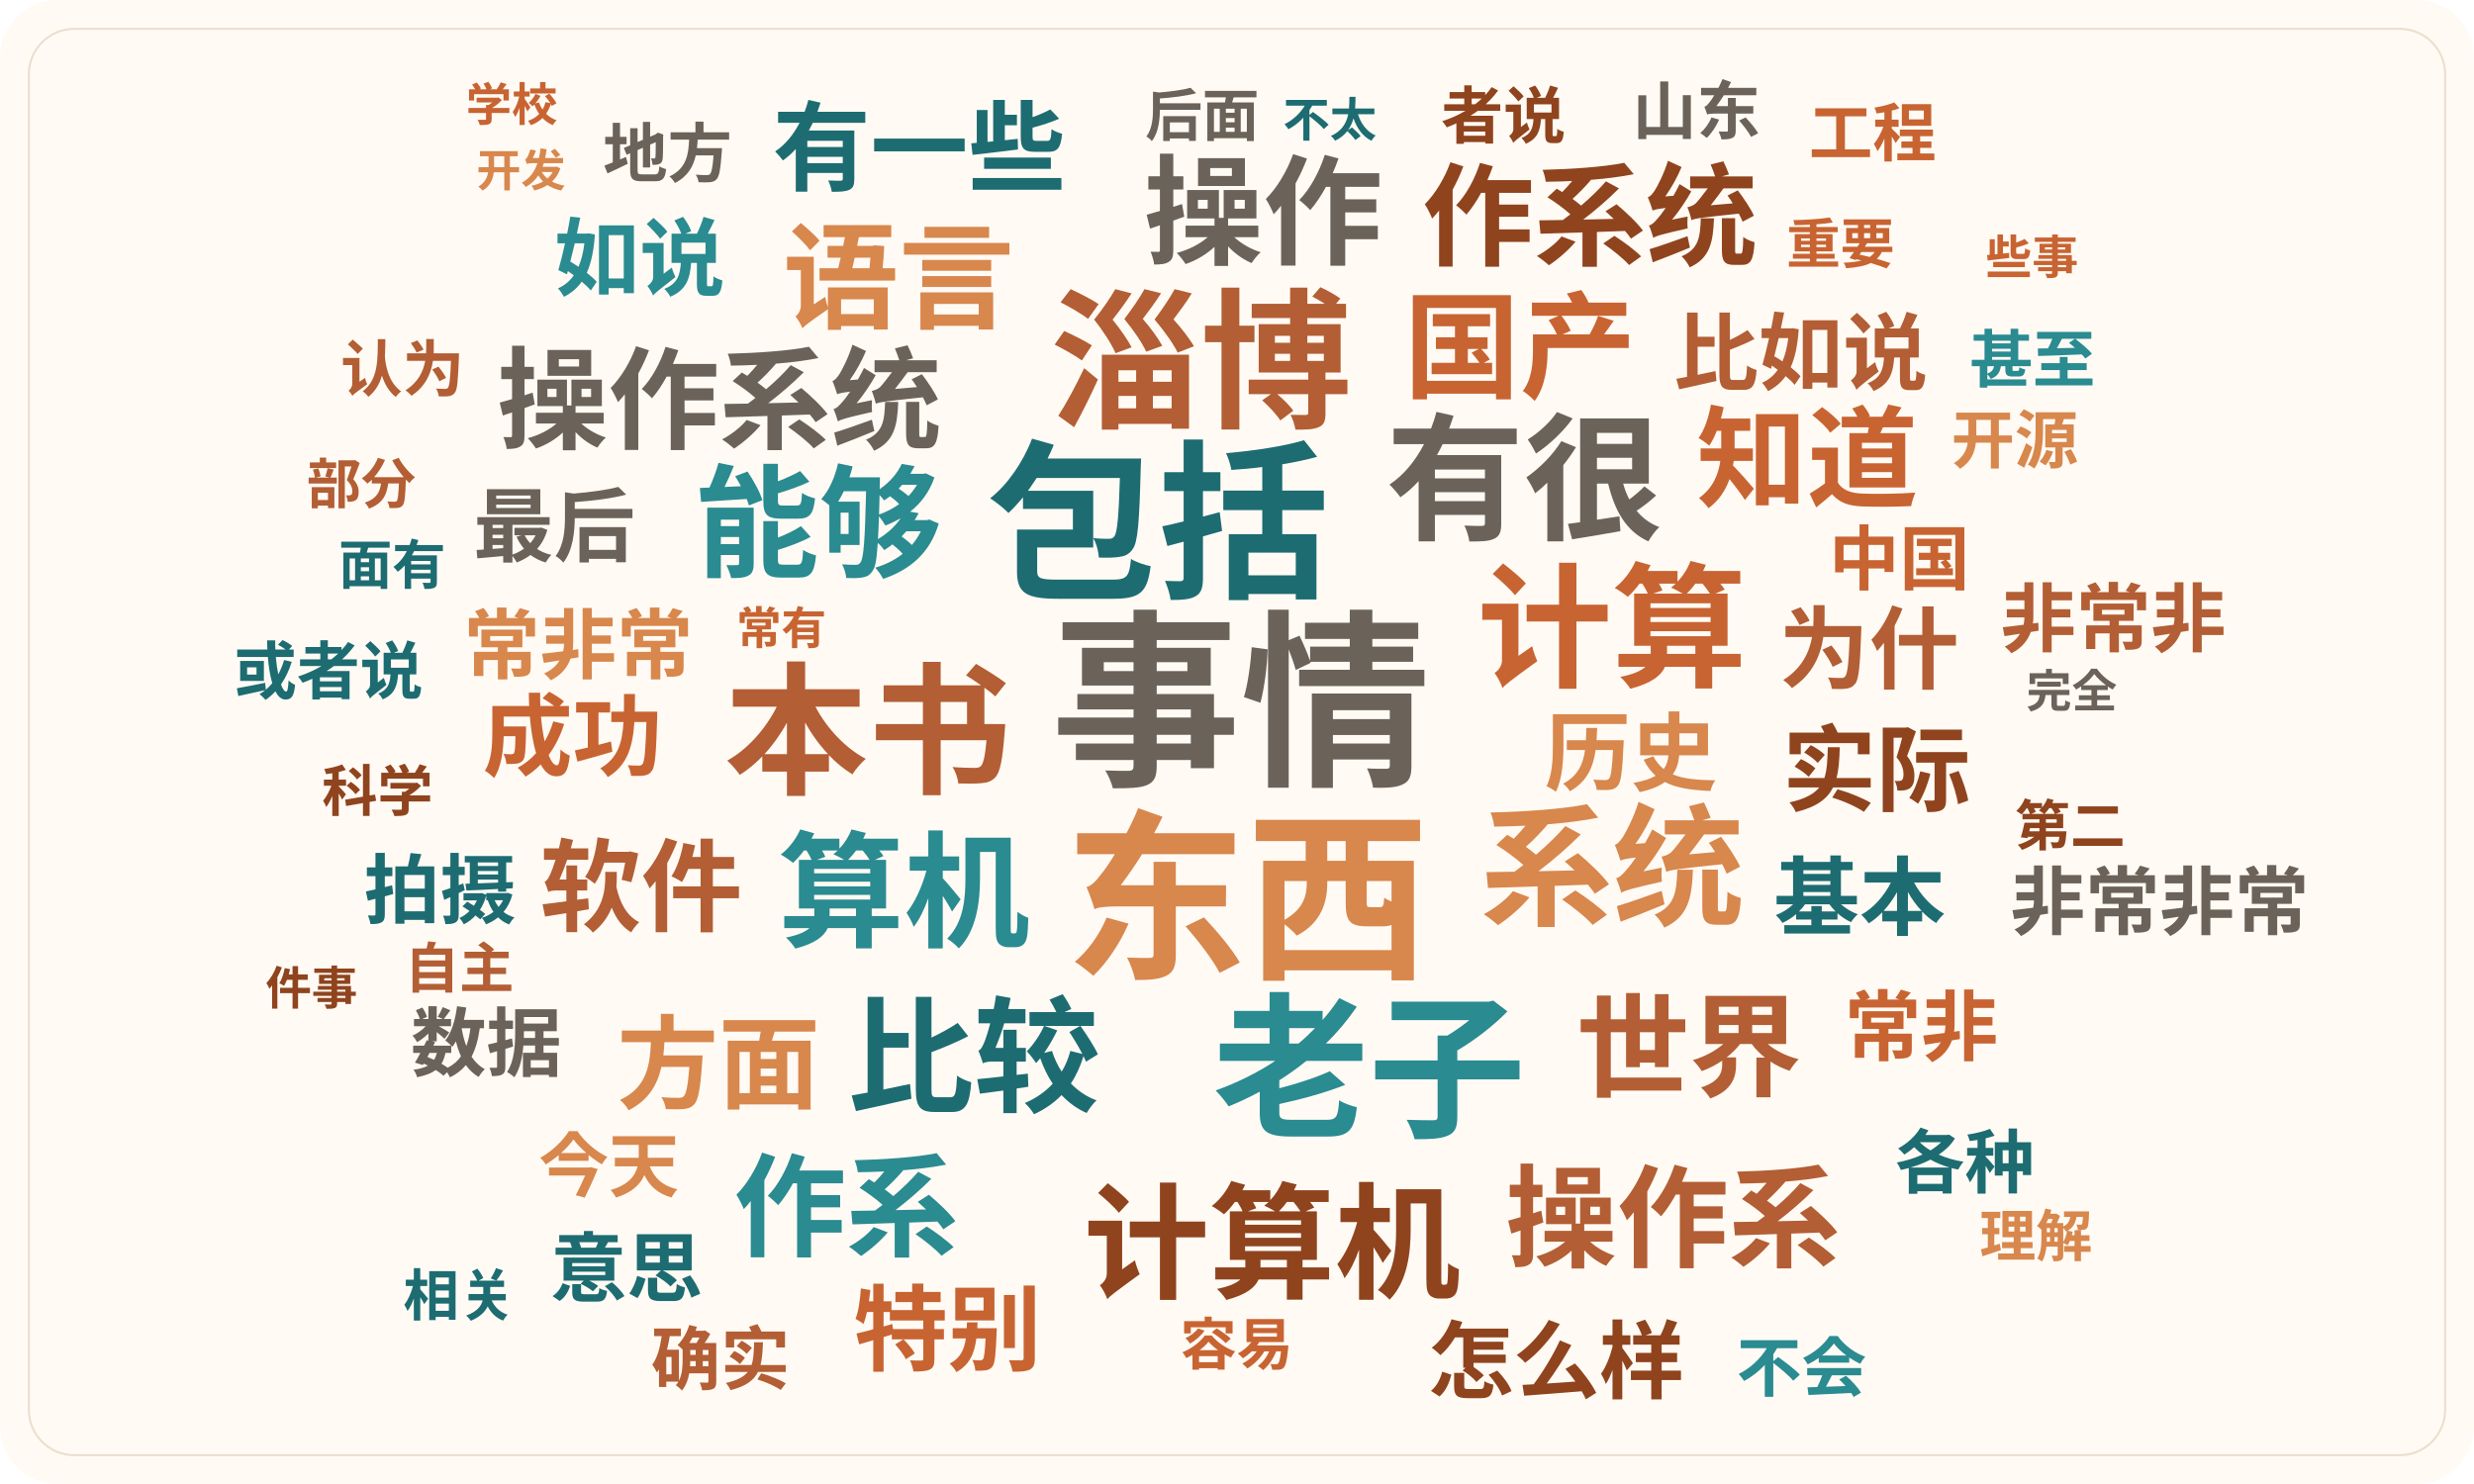
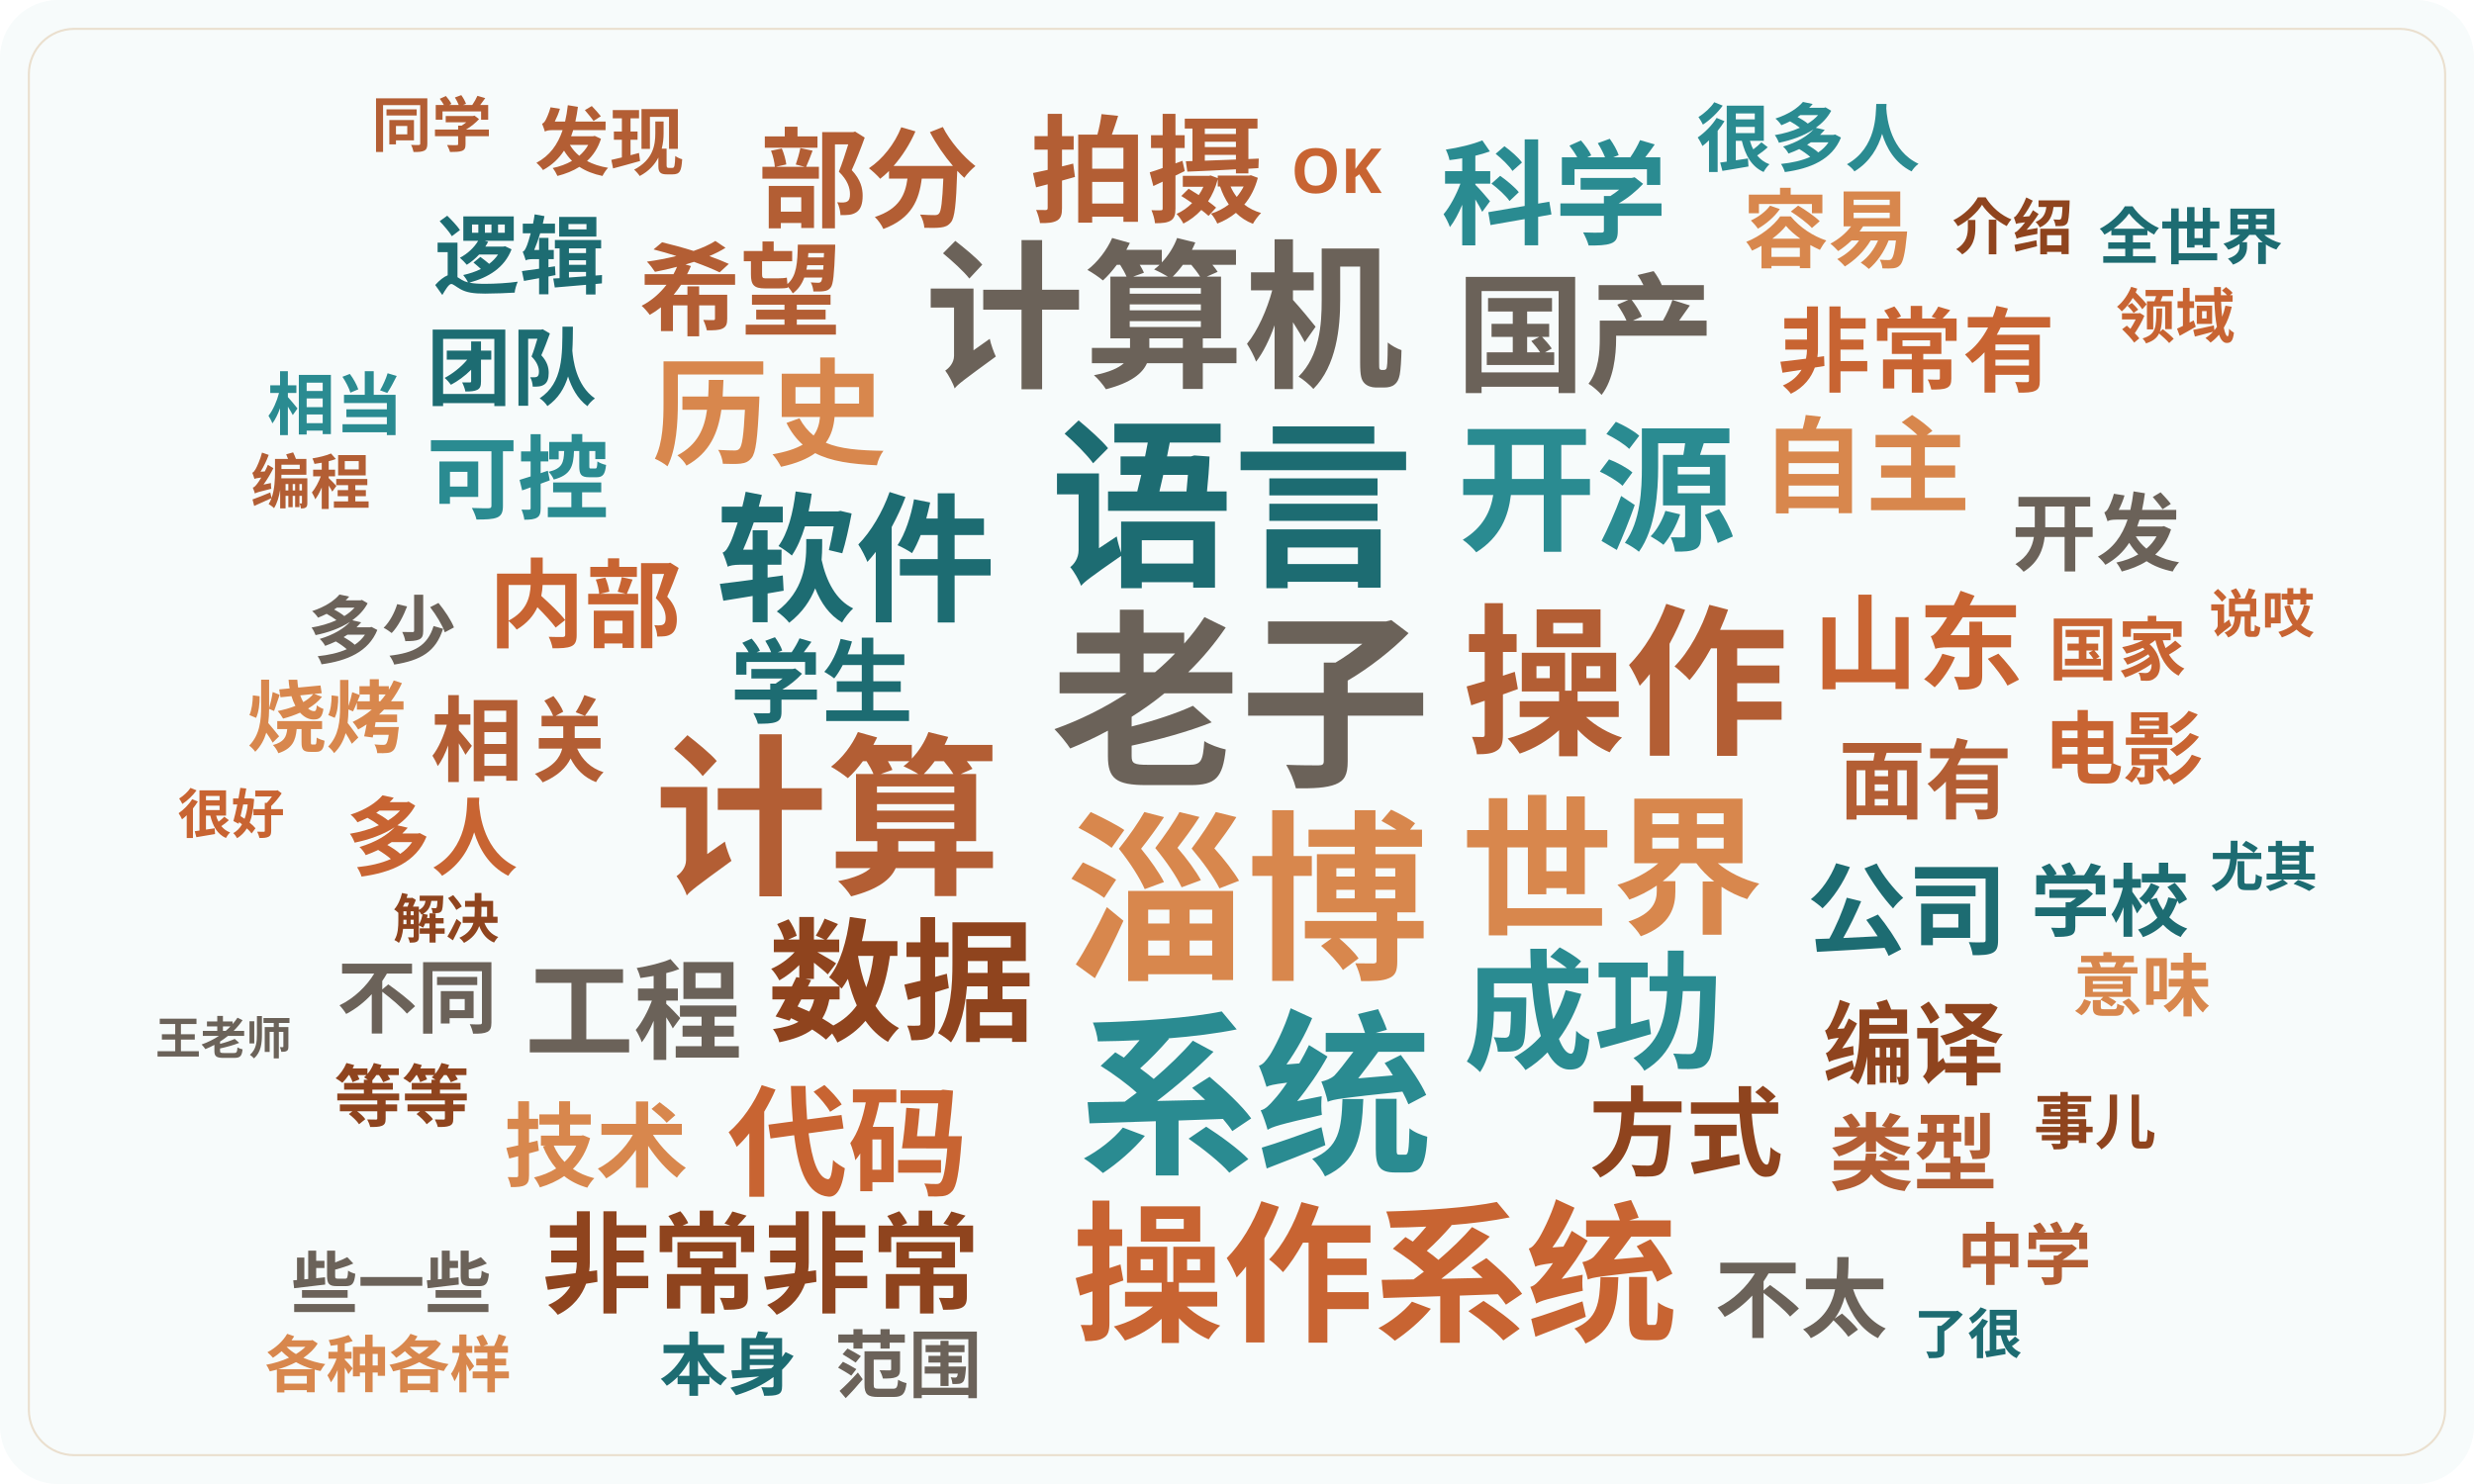
<svg xmlns="http://www.w3.org/2000/svg" viewBox="0 0 1200 720" width="1200" height="720" role="img" aria-labelledby="title desc">
-   <rect width="100%" height="100%" rx="28" fill="#fffaf4" />
+   <rect width="100%" height="100%" rx="28" fill="#f7fbfb" />
  <rect x="14" y="14" width="1172" height="692" rx="22" fill="none" stroke="#eadfce" />
-   <text x="252.7" y="82.9" font-size="21.6" fill="#d8874d" text-anchor="middle" dominant-baseline="middle" font-family="IBM Plex Sans, PingFang SC, Hiragino Sans GB, Microsoft YaHei, sans-serif" font-weight="700">开发</text>
-   <text x="379.0" y="304.9" font-size="21.8" fill="#c86432" text-anchor="middle" dominant-baseline="middle" font-family="IBM Plex Sans, PingFang SC, Hiragino Sans GB, Microsoft YaHei, sans-serif" font-weight="700">常有</text>
-   <text x="1004.9" y="335.5" font-size="22.0" fill="#6b6259" text-anchor="middle" dominant-baseline="middle" font-family="IBM Plex Sans, PingFang SC, Hiragino Sans GB, Microsoft YaHei, sans-serif" font-weight="700">完全</text>
-   <text x="248.2" y="50.9" font-size="22.2" fill="#c86432" text-anchor="middle" dominant-baseline="middle" font-family="IBM Plex Sans, PingFang SC, Hiragino Sans GB, Microsoft YaHei, sans-serif" font-weight="700">学校</text>
-   <text x="151.1" y="479.6" font-size="22.3" fill="#8f441e" text-anchor="middle" dominant-baseline="middle" font-family="IBM Plex Sans, PingFang SC, Hiragino Sans GB, Microsoft YaHei, sans-serif" font-weight="700">件事</text>
-   <text x="985.6" y="125.0" font-size="22.5" fill="#c86432" text-anchor="middle" dominant-baseline="middle" font-family="IBM Plex Sans, PingFang SC, Hiragino Sans GB, Microsoft YaHei, sans-serif" font-weight="700">些事</text>
-   <text x="645.0" y="58.3" font-size="22.7" fill="#1d6c72" text-anchor="middle" dominant-baseline="middle" font-family="IBM Plex Sans, PingFang SC, Hiragino Sans GB, Microsoft YaHei, sans-serif" font-weight="700">不太</text>
-   <text x="190.2" y="274.3" font-size="26.0" fill="#1d6c72" text-anchor="middle" dominant-baseline="middle" font-family="IBM Plex Sans, PingFang SC, Hiragino Sans GB, Microsoft YaHei, sans-serif" font-weight="700">面有</text>
-   <text x="892.7" y="118.6" font-size="26.2" fill="#c86432" text-anchor="middle" dominant-baseline="middle" font-family="IBM Plex Sans, PingFang SC, Hiragino Sans GB, Microsoft YaHei, sans-serif" font-weight="700">重要</text>
-   <text x="175.2" y="235.0" font-size="26.4" fill="#b35e34" text-anchor="middle" dominant-baseline="middle" font-family="IBM Plex Sans, PingFang SC, Hiragino Sans GB, Microsoft YaHei, sans-serif" font-weight="700">部分</text>
-   <text x="222.8" y="470.0" font-size="26.5" fill="#b35e34" text-anchor="middle" dominant-baseline="middle" font-family="IBM Plex Sans, PingFang SC, Hiragino Sans GB, Microsoft YaHei, sans-serif" font-weight="700">自主</text>
-   <text x="1004.2" y="400.9" font-size="26.7" fill="#8f441e" text-anchor="middle" dominant-baseline="middle" font-family="IBM Plex Sans, PingFang SC, Hiragino Sans GB, Microsoft YaHei, sans-serif" font-weight="700">第二</text>
-   <text x="183.1" y="384.1" font-size="26.9" fill="#8f441e" text-anchor="middle" dominant-baseline="middle" font-family="IBM Plex Sans, PingFang SC, Hiragino Sans GB, Microsoft YaHei, sans-serif" font-weight="700">科学</text>
-   <text x="222.7" y="628.8" font-size="27.1" fill="#1d6c72" text-anchor="middle" dominant-baseline="middle" font-family="IBM Plex Sans, PingFang SC, Hiragino Sans GB, Microsoft YaHei, sans-serif" font-weight="700">相关</text>
-   <text x="987.5" y="600.0" font-size="27.3" fill="#d8874d" text-anchor="middle" dominant-baseline="middle" font-family="IBM Plex Sans, PingFang SC, Hiragino Sans GB, Microsoft YaHei, sans-serif" font-weight="700">理解</text>
-   <text x="599.8" y="652.5" font-size="27.4" fill="#c86432" text-anchor="middle" dominant-baseline="middle" font-family="IBM Plex Sans, PingFang SC, Hiragino Sans GB, Microsoft YaHei, sans-serif" font-weight="700">容易</text>
-   <text x="583.1" y="56.3" font-size="27.6" fill="#6b6259" text-anchor="middle" dominant-baseline="middle" font-family="IBM Plex Sans, PingFang SC, Hiragino Sans GB, Microsoft YaHei, sans-serif" font-weight="700">后面</text>
-   <text x="195.2" y="179.4" font-size="30.0" fill="#b35e34" text-anchor="middle" dominant-baseline="middle" font-family="IBM Plex Sans, PingFang SC, Hiragino Sans GB, Microsoft YaHei, sans-serif" font-weight="700">认为</text>
-   <text x="729.2" y="56.5" font-size="30.2" fill="#8f441e" text-anchor="middle" dominant-baseline="middle" font-family="IBM Plex Sans, PingFang SC, Hiragino Sans GB, Microsoft YaHei, sans-serif" font-weight="700">者说</text>
-   <text x="985.9" y="174.7" font-size="30.4" fill="#2a8b91" text-anchor="middle" dominant-baseline="middle" font-family="IBM Plex Sans, PingFang SC, Hiragino Sans GB, Microsoft YaHei, sans-serif" font-weight="700">甚至</text>
-   <text x="159.3" y="325.9" font-size="30.6" fill="#1d6c72" text-anchor="middle" dominant-baseline="middle" font-family="IBM Plex Sans, PingFang SC, Hiragino Sans GB, Microsoft YaHei, sans-serif" font-weight="700">或者说</text>
-   <text x="977.2" y="213.8" font-size="30.8" fill="#d8874d" text-anchor="middle" dominant-baseline="middle" font-family="IBM Plex Sans, PingFang SC, Hiragino Sans GB, Microsoft YaHei, sans-serif" font-weight="700">开源</text>
-   <text x="908.3" y="64.8" font-size="30.9" fill="#c86432" text-anchor="middle" dominant-baseline="middle" font-family="IBM Plex Sans, PingFang SC, Hiragino Sans GB, Microsoft YaHei, sans-serif" font-weight="700">工程</text>
-   <text x="822.9" y="54.2" font-size="31.1" fill="#6b6259" text-anchor="middle" dominant-baseline="middle" font-family="IBM Plex Sans, PingFang SC, Hiragino Sans GB, Microsoft YaHei, sans-serif" font-weight="700">山东</text>
-   <text x="323.8" y="74.8" font-size="31.3" fill="#6b6259" text-anchor="middle" dominant-baseline="middle" font-family="IBM Plex Sans, PingFang SC, Hiragino Sans GB, Microsoft YaHei, sans-serif" font-weight="700">地方</text>
-   <text x="873.8" y="663.9" font-size="31.5" fill="#2a8b91" text-anchor="middle" dominant-baseline="middle" font-family="IBM Plex Sans, PingFang SC, Hiragino Sans GB, Microsoft YaHei, sans-serif" font-weight="700">不会</text>
-   <text x="349.5" y="659.7" font-size="33.7" fill="#b35e34" text-anchor="middle" dominant-baseline="middle" font-family="IBM Plex Sans, PingFang SC, Hiragino Sans GB, Microsoft YaHei, sans-serif" font-weight="700">确实</text>
-   <text x="953.0" y="564.3" font-size="33.8" fill="#1d6c72" text-anchor="middle" dominant-baseline="middle" font-family="IBM Plex Sans, PingFang SC, Hiragino Sans GB, Microsoft YaHei, sans-serif" font-weight="700">各种</text>
-   <text x="295.3" y="566.0" font-size="34.0" fill="#d8874d" text-anchor="middle" dominant-baseline="middle" font-family="IBM Plex Sans, PingFang SC, Hiragino Sans GB, Microsoft YaHei, sans-serif" font-weight="700">今天</text>
-   <text x="921.3" y="271.5" font-size="34.2" fill="#c86432" text-anchor="middle" dominant-baseline="middle" font-family="IBM Plex Sans, PingFang SC, Hiragino Sans GB, Microsoft YaHei, sans-serif" font-weight="700">中国</text>
-   <text x="1047.6" y="437.8" font-size="36.2" fill="#6b6259" text-anchor="middle" dominant-baseline="middle" font-family="IBM Plex Sans, PingFang SC, Hiragino Sans GB, Microsoft YaHei, sans-serif" font-weight="700">非常非常</text>
-   <text x="1025.1" y="300.5" font-size="36.4" fill="#b35e34" text-anchor="middle" dominant-baseline="middle" font-family="IBM Plex Sans, PingFang SC, Hiragino Sans GB, Microsoft YaHei, sans-serif" font-weight="700">非常非</text>
-   <text x="235.9" y="506.5" font-size="36.6" fill="#6b6259" text-anchor="middle" dominant-baseline="middle" font-family="IBM Plex Sans, PingFang SC, Hiragino Sans GB, Microsoft YaHei, sans-serif" font-weight="700">数据</text>
-   <text x="213.4" y="432.2" font-size="36.8" fill="#1d6c72" text-anchor="middle" dominant-baseline="middle" font-family="IBM Plex Sans, PingFang SC, Hiragino Sans GB, Microsoft YaHei, sans-serif" font-weight="700">拍摄</text>
-   <text x="303.9" y="615.7" font-size="36.9" fill="#1d6c72" text-anchor="middle" dominant-baseline="middle" font-family="IBM Plex Sans, PingFang SC, Hiragino Sans GB, Microsoft YaHei, sans-serif" font-weight="700">意思</text>
-   <text x="280.5" y="313.3" font-size="37.1" fill="#d8874d" text-anchor="middle" dominant-baseline="middle" font-family="IBM Plex Sans, PingFang SC, Hiragino Sans GB, Microsoft YaHei, sans-serif" font-weight="700">常非常</text>
-   <text x="931.9" y="498.5" font-size="37.3" fill="#c86432" text-anchor="middle" dominant-baseline="middle" font-family="IBM Plex Sans, PingFang SC, Hiragino Sans GB, Microsoft YaHei, sans-serif" font-weight="700">常非</text>
-   <text x="268.7" y="255.7" font-size="39.2" fill="#6b6259" text-anchor="middle" dominant-baseline="middle" font-family="IBM Plex Sans, PingFang SC, Hiragino Sans GB, Microsoft YaHei, sans-serif" font-weight="700">最后</text>
-   <text x="873.4" y="171.7" font-size="41.1" fill="#b35e34" text-anchor="middle" dominant-baseline="middle" font-family="IBM Plex Sans, PingFang SC, Hiragino Sans GB, Microsoft YaHei, sans-serif" font-weight="700">比如说</text>
-   <text x="755.0" y="660.8" font-size="41.3" fill="#8f441e" text-anchor="middle" dominant-baseline="middle" font-family="IBM Plex Sans, PingFang SC, Hiragino Sans GB, Microsoft YaHei, sans-serif" font-weight="700">怎么样</text>
-   <text x="310.2" y="125.8" font-size="41.4" fill="#2a8b91" text-anchor="middle" dominant-baseline="middle" font-family="IBM Plex Sans, PingFang SC, Hiragino Sans GB, Microsoft YaHei, sans-serif" font-weight="700">如说</text>
-   <text x="902.0" y="435.8" font-size="41.6" fill="#1d6c72" text-anchor="middle" dominant-baseline="middle" font-family="IBM Plex Sans, PingFang SC, Hiragino Sans GB, Microsoft YaHei, sans-serif" font-weight="700">基本</text>
-   <text x="791.0" y="365.8" font-size="41.8" fill="#d8874d" text-anchor="middle" dominant-baseline="middle" font-family="IBM Plex Sans, PingFang SC, Hiragino Sans GB, Microsoft YaHei, sans-serif" font-weight="700">历史</text>
-   <text x="277.7" y="357.8" font-size="43.6" fill="#c86432" text-anchor="middle" dominant-baseline="middle" font-family="IBM Plex Sans, PingFang SC, Hiragino Sans GB, Microsoft YaHei, sans-serif" font-weight="700">成功</text>
-   <text x="906.6" y="315.4" font-size="43.8" fill="#b35e34" text-anchor="middle" dominant-baseline="middle" font-family="IBM Plex Sans, PingFang SC, Hiragino Sans GB, Microsoft YaHei, sans-serif" font-weight="700">为什</text>
-   <text x="459.7" y="645.5" font-size="45.5" fill="#c86432" text-anchor="middle" dominant-baseline="middle" font-family="IBM Plex Sans, PingFang SC, Hiragino Sans GB, Microsoft YaHei, sans-serif" font-weight="700">特别</text>
-   <text x="910.2" y="374.0" font-size="45.7" fill="#8f441e" text-anchor="middle" dominant-baseline="middle" font-family="IBM Plex Sans, PingFang SC, Hiragino Sans GB, Microsoft YaHei, sans-serif" font-weight="700">实际</text>
-   <text x="445.9" y="72.2" font-size="47.4" fill="#1d6c72" text-anchor="middle" dominant-baseline="middle" font-family="IBM Plex Sans, PingFang SC, Hiragino Sans GB, Microsoft YaHei, sans-serif" font-weight="700">有一些</text>
-   <text x="311.0" y="430.8" font-size="49.1" fill="#b35e34" text-anchor="middle" dominant-baseline="middle" font-family="IBM Plex Sans, PingFang SC, Hiragino Sans GB, Microsoft YaHei, sans-serif" font-weight="700">软件</text>
-   <text x="348.5" y="516.7" font-size="49.2" fill="#d8874d" text-anchor="middle" dominant-baseline="middle" font-family="IBM Plex Sans, PingFang SC, Hiragino Sans GB, Microsoft YaHei, sans-serif" font-weight="700">方面</text>
-   <text x="876.6" y="223.1" font-size="53.7" fill="#c86432" text-anchor="middle" dominant-baseline="middle" font-family="IBM Plex Sans, PingFang SC, Hiragino Sans GB, Microsoft YaHei, sans-serif" font-weight="700">知道</text>
-   <text x="348.9" y="194.7" font-size="53.9" fill="#6b6259" text-anchor="middle" dominant-baseline="middle" font-family="IBM Plex Sans, PingFang SC, Hiragino Sans GB, Microsoft YaHei, sans-serif" font-weight="700">操作系统</text>
-   <text x="811.4" y="591.6" font-size="54.1" fill="#b35e34" text-anchor="middle" dominant-baseline="middle" font-family="IBM Plex Sans, PingFang SC, Hiragino Sans GB, Microsoft YaHei, sans-serif" font-weight="700">操作系</text>
-   <text x="771.2" y="105.6" font-size="54.2" fill="#8f441e" text-anchor="middle" dominant-baseline="middle" font-family="IBM Plex Sans, PingFang SC, Hiragino Sans GB, Microsoft YaHei, sans-serif" font-weight="700">作系统</text>
-   <text x="410.4" y="586.2" font-size="54.4" fill="#2a8b91" text-anchor="middle" dominant-baseline="middle" font-family="IBM Plex Sans, PingFang SC, Hiragino Sans GB, Microsoft YaHei, sans-serif" font-weight="700">作系</text>
-   <text x="819.3" y="508.6" font-size="54.6" fill="#b35e34" text-anchor="middle" dominant-baseline="middle" font-family="IBM Plex Sans, PingFang SC, Hiragino Sans GB, Microsoft YaHei, sans-serif" font-weight="700">世界</text>
-   <text x="435.9" y="135.4" font-size="56.1" fill="#d8874d" text-anchor="middle" dominant-baseline="middle" font-family="IBM Plex Sans, PingFang SC, Hiragino Sans GB, Microsoft YaHei, sans-serif" font-weight="700">语言</text>
-   <text x="737.3" y="169.1" font-size="56.3" fill="#c86432" text-anchor="middle" dominant-baseline="middle" font-family="IBM Plex Sans, PingFang SC, Hiragino Sans GB, Microsoft YaHei, sans-serif" font-weight="700">国产</text>
-   <text x="612.7" y="103.5" font-size="57.9" fill="#6b6259" text-anchor="middle" dominant-baseline="middle" font-family="IBM Plex Sans, PingFang SC, Hiragino Sans GB, Microsoft YaHei, sans-serif" font-weight="700">操作</text>
-   <text x="397.1" y="254.5" font-size="59.4" fill="#2a8b91" text-anchor="middle" dominant-baseline="middle" font-family="IBM Plex Sans, PingFang SC, Hiragino Sans GB, Microsoft YaHei, sans-serif" font-weight="700">能够</text>
-   <text x="617.0" y="603.9" font-size="60.9" fill="#8f441e" text-anchor="middle" dominant-baseline="middle" font-family="IBM Plex Sans, PingFang SC, Hiragino Sans GB, Microsoft YaHei, sans-serif" font-weight="700">计算机</text>
-   <text x="438.5" y="433.4" font-size="61.0" fill="#2a8b91" text-anchor="middle" dominant-baseline="middle" font-family="IBM Plex Sans, PingFang SC, Hiragino Sans GB, Microsoft YaHei, sans-serif" font-weight="700">算机</text>
-   <text x="472.3" y="513.5" font-size="61.2" fill="#1d6c72" text-anchor="middle" dominant-baseline="middle" font-family="IBM Plex Sans, PingFang SC, Hiragino Sans GB, Microsoft YaHei, sans-serif" font-weight="700">比较</text>
-   <text x="782.1" y="421.6" font-size="64.0" fill="#d8874d" text-anchor="middle" dominant-baseline="middle" font-family="IBM Plex Sans, PingFang SC, Hiragino Sans GB, Microsoft YaHei, sans-serif" font-weight="700">系统</text>
-   <text x="781.9" y="305.4" font-size="65.4" fill="#c86432" text-anchor="middle" dominant-baseline="middle" font-family="IBM Plex Sans, PingFang SC, Hiragino Sans GB, Microsoft YaHei, sans-serif" font-weight="700">计算</text>
-   <text x="739.2" y="233.3" font-size="66.9" fill="#6b6259" text-anchor="middle" dominant-baseline="middle" font-family="IBM Plex Sans, PingFang SC, Hiragino Sans GB, Microsoft YaHei, sans-serif" font-weight="700">有很</text>
-   <text x="420.9" y="355.6" font-size="69.5" fill="#b35e34" text-anchor="middle" dominant-baseline="middle" font-family="IBM Plex Sans, PingFang SC, Hiragino Sans GB, Microsoft YaHei, sans-serif" font-weight="700">本书</text>
-   <text x="582.3" y="176.2" font-size="73.3" fill="#b35e34" text-anchor="middle" dominant-baseline="middle" font-family="IBM Plex Sans, PingFang SC, Hiragino Sans GB, Microsoft YaHei, sans-serif" font-weight="700">淄博</text>
-   <text x="664.1" y="519.2" font-size="75.8" fill="#2a8b91" text-anchor="middle" dominant-baseline="middle" font-family="IBM Plex Sans, PingFang SC, Hiragino Sans GB, Microsoft YaHei, sans-serif" font-weight="700">老子</text>
-   <text x="561.6" y="254.7" font-size="82.9" fill="#1d6c72" text-anchor="middle" dominant-baseline="middle" font-family="IBM Plex Sans, PingFang SC, Hiragino Sans GB, Microsoft YaHei, sans-serif" font-weight="700">包括</text>
-   <text x="604.8" y="437.2" font-size="88.6" fill="#d8874d" text-anchor="middle" dominant-baseline="middle" font-family="IBM Plex Sans, PingFang SC, Hiragino Sans GB, Microsoft YaHei, sans-serif" font-weight="700">东西</text>
-   <text x="601.8" y="341.8" font-size="92.0" fill="#6b6259" text-anchor="middle" dominant-baseline="middle" font-family="IBM Plex Sans, PingFang SC, Hiragino Sans GB, Microsoft YaHei, sans-serif" font-weight="700">事情</text>
+   <text x="108.4" y="503.9" font-size="22.0" fill="#6b6259" text-anchor="middle" dominant-baseline="middle" font-family="IBM Plex Sans, PingFang SC, Hiragino Sans GB, Microsoft YaHei, sans-serif" font-weight="700">王老师</text>
+   <text x="1097.1" y="298.1" font-size="25.5" fill="#c86432" text-anchor="middle" dominant-baseline="middle" font-family="IBM Plex Sans, PingFang SC, Hiragino Sans GB, Microsoft YaHei, sans-serif" font-weight="700">说哎</text>
+   <text x="216.4" y="446.1" font-size="25.7" fill="#8f441e" text-anchor="middle" dominant-baseline="middle" font-family="IBM Plex Sans, PingFang SC, Hiragino Sans GB, Microsoft YaHei, sans-serif" font-weight="700">解决</text>
+   <text x="112.1" y="395.2" font-size="25.9" fill="#c86432" text-anchor="middle" dominant-baseline="middle" font-family="IBM Plex Sans, PingFang SC, Hiragino Sans GB, Microsoft YaHei, sans-serif" font-weight="700">很好</text>
+   <text x="1098.1" y="420.9" font-size="26.1" fill="#1d6c72" text-anchor="middle" dominant-baseline="middle" font-family="IBM Plex Sans, PingFang SC, Hiragino Sans GB, Microsoft YaHei, sans-serif" font-weight="700">尤其</text>
+   <text x="954.4" y="647.4" font-size="26.3" fill="#1d6c72" text-anchor="middle" dominant-baseline="middle" font-family="IBM Plex Sans, PingFang SC, Hiragino Sans GB, Microsoft YaHei, sans-serif" font-weight="700">了很</text>
+   <text x="1055.2" y="153.7" font-size="28.9" fill="#c86432" text-anchor="middle" dominant-baseline="middle" font-family="IBM Plex Sans, PingFang SC, Hiragino Sans GB, Microsoft YaHei, sans-serif" font-weight="700">领域</text>
+   <text x="150.7" y="234.2" font-size="29.0" fill="#b35e34" text-anchor="middle" dominant-baseline="middle" font-family="IBM Plex Sans, PingFang SC, Hiragino Sans GB, Microsoft YaHei, sans-serif" font-weight="700">编程</text>
+   <text x="209.4" y="60.9" font-size="29.2" fill="#b35e34" text-anchor="middle" dominant-baseline="middle" font-family="IBM Plex Sans, PingFang SC, Hiragino Sans GB, Microsoft YaHei, sans-serif" font-weight="700">同学</text>
+   <text x="976.2" y="110.5" font-size="29.4" fill="#8f441e" text-anchor="middle" dominant-baseline="middle" font-family="IBM Plex Sans, PingFang SC, Hiragino Sans GB, Microsoft YaHei, sans-serif" font-weight="700">介绍</text>
+   <text x="1016.1" y="544.6" font-size="29.6" fill="#8f441e" text-anchor="middle" dominant-baseline="middle" font-family="IBM Plex Sans, PingFang SC, Hiragino Sans GB, Microsoft YaHei, sans-serif" font-weight="700">事儿</text>
+   <text x="1062.6" y="115.1" font-size="29.8" fill="#1d6c72" text-anchor="middle" dominant-baseline="middle" font-family="IBM Plex Sans, PingFang SC, Hiragino Sans GB, Microsoft YaHei, sans-serif" font-weight="700">全世界</text>
+   <text x="188.2" y="662.4" font-size="29.9" fill="#d8874d" text-anchor="middle" dominant-baseline="middle" font-family="IBM Plex Sans, PingFang SC, Hiragino Sans GB, Microsoft YaHei, sans-serif" font-weight="700">各种各样</text>
+   <text x="648.2" y="83.0" font-size="30.1" fill="#c86432" text-anchor="middle" dominant-baseline="middle" font-family="IBM Plex Sans, PingFang SC, Hiragino Sans GB, Microsoft YaHei, sans-serif" font-weight="700">OK</text>
+   <text x="189.8" y="623.0" font-size="32.4" fill="#6b6259" text-anchor="middle" dominant-baseline="middle" font-family="IBM Plex Sans, PingFang SC, Hiragino Sans GB, Microsoft YaHei, sans-serif" font-weight="700">些一些</text>
+   <text x="981.8" y="609.1" font-size="32.6" fill="#b35e34" text-anchor="middle" dominant-baseline="middle" font-family="IBM Plex Sans, PingFang SC, Hiragino Sans GB, Microsoft YaHei, sans-serif" font-weight="700">中学</text>
+   <text x="195.0" y="532.4" font-size="32.8" fill="#8f441e" text-anchor="middle" dominant-baseline="middle" font-family="IBM Plex Sans, PingFang SC, Hiragino Sans GB, Microsoft YaHei, sans-serif" font-weight="700">等等</text>
+   <text x="162.6" y="196.6" font-size="33.0" fill="#2a8b91" text-anchor="middle" dominant-baseline="middle" font-family="IBM Plex Sans, PingFang SC, Hiragino Sans GB, Microsoft YaHei, sans-serif" font-weight="700">相当</text>
+   <text x="353.1" y="662.6" font-size="33.2" fill="#1d6c72" text-anchor="middle" dominant-baseline="middle" font-family="IBM Plex Sans, PingFang SC, Hiragino Sans GB, Microsoft YaHei, sans-serif" font-weight="700">本身</text>
+   <text x="1038.9" y="478.6" font-size="33.3" fill="#d8874d" text-anchor="middle" dominant-baseline="middle" font-family="IBM Plex Sans, PingFang SC, Hiragino Sans GB, Microsoft YaHei, sans-serif" font-weight="700">意味</text>
+   <text x="1027.1" y="315.5" font-size="33.5" fill="#c86432" text-anchor="middle" dominant-baseline="middle" font-family="IBM Plex Sans, PingFang SC, Hiragino Sans GB, Microsoft YaHei, sans-serif" font-weight="700">国家</text>
+   <text x="440.6" y="662.7" font-size="35.7" fill="#6b6259" text-anchor="middle" dominant-baseline="middle" font-family="IBM Plex Sans, PingFang SC, Hiragino Sans GB, Microsoft YaHei, sans-serif" font-weight="700">范围</text>
+   <text x="185.1" y="306.5" font-size="35.9" fill="#6b6259" text-anchor="middle" dominant-baseline="middle" font-family="IBM Plex Sans, PingFang SC, Hiragino Sans GB, Microsoft YaHei, sans-serif" font-weight="700">多少</text>
+   <text x="877.0" y="67.6" font-size="36.1" fill="#2a8b91" text-anchor="middle" dominant-baseline="middle" font-family="IBM Plex Sans, PingFang SC, Hiragino Sans GB, Microsoft YaHei, sans-serif" font-weight="700">很多人</text>
+   <text x="295.7" y="69.4" font-size="36.2" fill="#b35e34" text-anchor="middle" dominant-baseline="middle" font-family="IBM Plex Sans, PingFang SC, Hiragino Sans GB, Microsoft YaHei, sans-serif" font-weight="700">发现</text>
+   <text x="1023.4" y="437.7" font-size="38.3" fill="#1d6c72" text-anchor="middle" dominant-baseline="middle" font-family="IBM Plex Sans, PingFang SC, Hiragino Sans GB, Microsoft YaHei, sans-serif" font-weight="700">学校</text>
+   <text x="158.3" y="348.5" font-size="38.5" fill="#d8874d" text-anchor="middle" dominant-baseline="middle" font-family="IBM Plex Sans, PingFang SC, Hiragino Sans GB, Microsoft YaHei, sans-serif" font-weight="700">烧烤</text>
+   <text x="1029.8" y="363.6" font-size="38.7" fill="#c86432" text-anchor="middle" dominant-baseline="middle" font-family="IBM Plex Sans, PingFang SC, Hiragino Sans GB, Microsoft YaHei, sans-serif" font-weight="700">电影</text>
+   <text x="202.3" y="484.4" font-size="38.9" fill="#6b6259" text-anchor="middle" dominant-baseline="middle" font-family="IBM Plex Sans, PingFang SC, Hiragino Sans GB, Microsoft YaHei, sans-serif" font-weight="700">不同</text>
+   <text x="928.0" y="559.9" font-size="40.9" fill="#b35e34" text-anchor="middle" dominant-baseline="middle" font-family="IBM Plex Sans, PingFang SC, Hiragino Sans GB, Microsoft YaHei, sans-serif" font-weight="700">类型</text>
+   <text x="1016.8" y="259.2" font-size="41.0" fill="#6b6259" text-anchor="middle" dominant-baseline="middle" font-family="IBM Plex Sans, PingFang SC, Hiragino Sans GB, Microsoft YaHei, sans-serif" font-weight="700">开发</text>
+   <text x="248.1" y="178.9" font-size="41.2" fill="#1d6c72" text-anchor="middle" dominant-baseline="middle" font-family="IBM Plex Sans, PingFang SC, Hiragino Sans GB, Microsoft YaHei, sans-serif" font-weight="700">团队</text>
+   <text x="252.0" y="124.7" font-size="41.4" fill="#1d6c72" text-anchor="middle" dominant-baseline="middle" font-family="IBM Plex Sans, PingFang SC, Hiragino Sans GB, Microsoft YaHei, sans-serif" font-weight="700">逻辑</text>
+   <text x="886.9" y="111.9" font-size="41.6" fill="#d8874d" text-anchor="middle" dominant-baseline="middle" font-family="IBM Plex Sans, PingFang SC, Hiragino Sans GB, Microsoft YaHei, sans-serif" font-weight="700">容易</text>
+   <text x="209.3" y="406.9" font-size="41.8" fill="#c86432" text-anchor="middle" dominant-baseline="middle" font-family="IBM Plex Sans, PingFang SC, Hiragino Sans GB, Microsoft YaHei, sans-serif" font-weight="700">多人</text>
+   <text x="873.6" y="630.8" font-size="41.9" fill="#6b6259" text-anchor="middle" dominant-baseline="middle" font-family="IBM Plex Sans, PingFang SC, Hiragino Sans GB, Microsoft YaHei, sans-serif" font-weight="700">不太</text>
+   <text x="933.9" y="379.1" font-size="42.1" fill="#b35e34" text-anchor="middle" dominant-baseline="middle" font-family="IBM Plex Sans, PingFang SC, Hiragino Sans GB, Microsoft YaHei, sans-serif" font-weight="700">面有</text>
+   <text x="928.2" y="507.3" font-size="44.0" fill="#8f441e" text-anchor="middle" dominant-baseline="middle" font-family="IBM Plex Sans, PingFang SC, Hiragino Sans GB, Microsoft YaHei, sans-serif" font-weight="700">编译</text>
+   <text x="251.1" y="232.7" font-size="44.2" fill="#2a8b91" text-anchor="middle" dominant-baseline="middle" font-family="IBM Plex Sans, PingFang SC, Hiragino Sans GB, Microsoft YaHei, sans-serif" font-weight="700">可控</text>
+   <text x="398.5" y="331.6" font-size="44.4" fill="#1d6c72" text-anchor="middle" dominant-baseline="middle" font-family="IBM Plex Sans, PingFang SC, Hiragino Sans GB, Microsoft YaHei, sans-serif" font-weight="700">学生</text>
+   <text x="289.0" y="556.6" font-size="44.6" fill="#d8874d" text-anchor="middle" dominant-baseline="middle" font-family="IBM Plex Sans, PingFang SC, Hiragino Sans GB, Microsoft YaHei, sans-serif" font-weight="700">技术</text>
+   <text x="929.6" y="170.8" font-size="44.8" fill="#c86432" text-anchor="middle" dominant-baseline="middle" font-family="IBM Plex Sans, PingFang SC, Hiragino Sans GB, Microsoft YaHei, sans-serif" font-weight="700">非常有</text>
+   <text x="253.8" y="359.7" font-size="44.9" fill="#b35e34" text-anchor="middle" dominant-baseline="middle" font-family="IBM Plex Sans, PingFang SC, Hiragino Sans GB, Microsoft YaHei, sans-serif" font-weight="700">相关</text>
+   <text x="283.7" y="293.9" font-size="46.8" fill="#c86432" text-anchor="middle" dominant-baseline="middle" font-family="IBM Plex Sans, PingFang SC, Hiragino Sans GB, Microsoft YaHei, sans-serif" font-weight="700">内部</text>
+   <text x="817.8" y="550.3" font-size="47.0" fill="#8f441e" text-anchor="middle" dominant-baseline="middle" font-family="IBM Plex Sans, PingFang SC, Hiragino Sans GB, Microsoft YaHei, sans-serif" font-weight="700">方式</text>
+   <text x="925.0" y="442.1" font-size="48.8" fill="#1d6c72" text-anchor="middle" dominant-baseline="middle" font-family="IBM Plex Sans, PingFang SC, Hiragino Sans GB, Microsoft YaHei, sans-serif" font-weight="700">公司</text>
+   <text x="359.1" y="141.6" font-size="49.0" fill="#b35e34" text-anchor="middle" dominant-baseline="middle" font-family="IBM Plex Sans, PingFang SC, Hiragino Sans GB, Microsoft YaHei, sans-serif" font-weight="700">希望</text>
+   <text x="904.9" y="226.8" font-size="50.8" fill="#d8874d" text-anchor="middle" dominant-baseline="middle" font-family="IBM Plex Sans, PingFang SC, Hiragino Sans GB, Microsoft YaHei, sans-serif" font-weight="700">自主</text>
+   <text x="930.3" y="312.6" font-size="51.0" fill="#c86432" text-anchor="middle" dominant-baseline="middle" font-family="IBM Plex Sans, PingFang SC, Hiragino Sans GB, Microsoft YaHei, sans-serif" font-weight="700">山东</text>
+   <text x="307.3" y="491.1" font-size="52.7" fill="#6b6259" text-anchor="middle" dominant-baseline="middle" font-family="IBM Plex Sans, PingFang SC, Hiragino Sans GB, Microsoft YaHei, sans-serif" font-weight="700">工程</text>
+   <text x="420.9" y="87.5" font-size="52.9" fill="#b35e34" text-anchor="middle" dominant-baseline="middle" font-family="IBM Plex Sans, PingFang SC, Hiragino Sans GB, Microsoft YaHei, sans-serif" font-weight="700">部分</text>
+   <text x="369.3" y="613.9" font-size="53.1" fill="#8f441e" text-anchor="middle" dominant-baseline="middle" font-family="IBM Plex Sans, PingFang SC, Hiragino Sans GB, Microsoft YaHei, sans-serif" font-weight="700">非常非常</text>
+   <text x="753.9" y="95.0" font-size="54.8" fill="#2a8b91" text-anchor="middle" dominant-baseline="middle" font-family="IBM Plex Sans, PingFang SC, Hiragino Sans GB, Microsoft YaHei, sans-serif" font-weight="700">科学</text>
+   <text x="556.2" y="83.5" font-size="56.5" fill="#b35e34" text-anchor="middle" dominant-baseline="middle" font-family="IBM Plex Sans, PingFang SC, Hiragino Sans GB, Microsoft YaHei, sans-serif" font-weight="700">拍摄</text>
+   <text x="373.0" y="201.4" font-size="56.6" fill="#d8874d" text-anchor="middle" dominant-baseline="middle" font-family="IBM Plex Sans, PingFang SC, Hiragino Sans GB, Microsoft YaHei, sans-serif" font-weight="700">历史</text>
+   <text x="411.2" y="555.1" font-size="58.3" fill="#c86432" text-anchor="middle" dominant-baseline="middle" font-family="IBM Plex Sans, PingFang SC, Hiragino Sans GB, Microsoft YaHei, sans-serif" font-weight="700">代码</text>
+   <text x="769.0" y="163.2" font-size="62.8" fill="#6b6259" text-anchor="middle" dominant-baseline="middle" font-family="IBM Plex Sans, PingFang SC, Hiragino Sans GB, Microsoft YaHei, sans-serif" font-weight="700">国产</text>
+   <text x="772.9" y="491.7" font-size="63.0" fill="#2a8b91" text-anchor="middle" dominant-baseline="middle" font-family="IBM Plex Sans, PingFang SC, Hiragino Sans GB, Microsoft YaHei, sans-serif" font-weight="700">成功</text>
+   <text x="437.3" y="477.2" font-size="64.6" fill="#8f441e" text-anchor="middle" dominant-baseline="middle" font-family="IBM Plex Sans, PingFang SC, Hiragino Sans GB, Microsoft YaHei, sans-serif" font-weight="700">数据</text>
+   <text x="774.1" y="238.0" font-size="67.5" fill="#2a8b91" text-anchor="middle" dominant-baseline="middle" font-family="IBM Plex Sans, PingFang SC, Hiragino Sans GB, Microsoft YaHei, sans-serif" font-weight="700">开源</text>
+   <text x="415.1" y="272.3" font-size="67.7" fill="#1d6c72" text-anchor="middle" dominant-baseline="middle" font-family="IBM Plex Sans, PingFang SC, Hiragino Sans GB, Microsoft YaHei, sans-serif" font-weight="700">软件</text>
+   <text x="782.1" y="421.6" font-size="73.2" fill="#d8874d" text-anchor="middle" dominant-baseline="middle" font-family="IBM Plex Sans, PingFang SC, Hiragino Sans GB, Microsoft YaHei, sans-serif" font-weight="700">世界</text>
+   <text x="666.8" y="619.2" font-size="73.4" fill="#c86432" text-anchor="middle" dominant-baseline="middle" font-family="IBM Plex Sans, PingFang SC, Hiragino Sans GB, Microsoft YaHei, sans-serif" font-weight="700">操作系统</text>
+   <text x="564.6" y="154.8" font-size="77.4" fill="#6b6259" text-anchor="middle" dominant-baseline="middle" font-family="IBM Plex Sans, PingFang SC, Hiragino Sans GB, Microsoft YaHei, sans-serif" font-weight="700">计算机</text>
+   <text x="788.4" y="332.1" font-size="78.9" fill="#b35e34" text-anchor="middle" dominant-baseline="middle" font-family="IBM Plex Sans, PingFang SC, Hiragino Sans GB, Microsoft YaHei, sans-serif" font-weight="700">操作</text>
+   <text x="401.4" y="397.9" font-size="84.1" fill="#b35e34" text-anchor="middle" dominant-baseline="middle" font-family="IBM Plex Sans, PingFang SC, Hiragino Sans GB, Microsoft YaHei, sans-serif" font-weight="700">计算</text>
+   <text x="609.1" y="532.7" font-size="85.5" fill="#2a8b91" text-anchor="middle" dominant-baseline="middle" font-family="IBM Plex Sans, PingFang SC, Hiragino Sans GB, Microsoft YaHei, sans-serif" font-weight="700">系统</text>
+   <text x="597.7" y="246.7" font-size="88.1" fill="#1d6c72" text-anchor="middle" dominant-baseline="middle" font-family="IBM Plex Sans, PingFang SC, Hiragino Sans GB, Microsoft YaHei, sans-serif" font-weight="700">语言</text>
+   <text x="604.8" y="437.2" font-size="88.2" fill="#d8874d" text-anchor="middle" dominant-baseline="middle" font-family="IBM Plex Sans, PingFang SC, Hiragino Sans GB, Microsoft YaHei, sans-serif" font-weight="700">淄博</text>
+   <text x="601.8" y="341.8" font-size="92.0" fill="#6b6259" text-anchor="middle" dominant-baseline="middle" font-family="IBM Plex Sans, PingFang SC, Hiragino Sans GB, Microsoft YaHei, sans-serif" font-weight="700">老子</text>
</svg>
